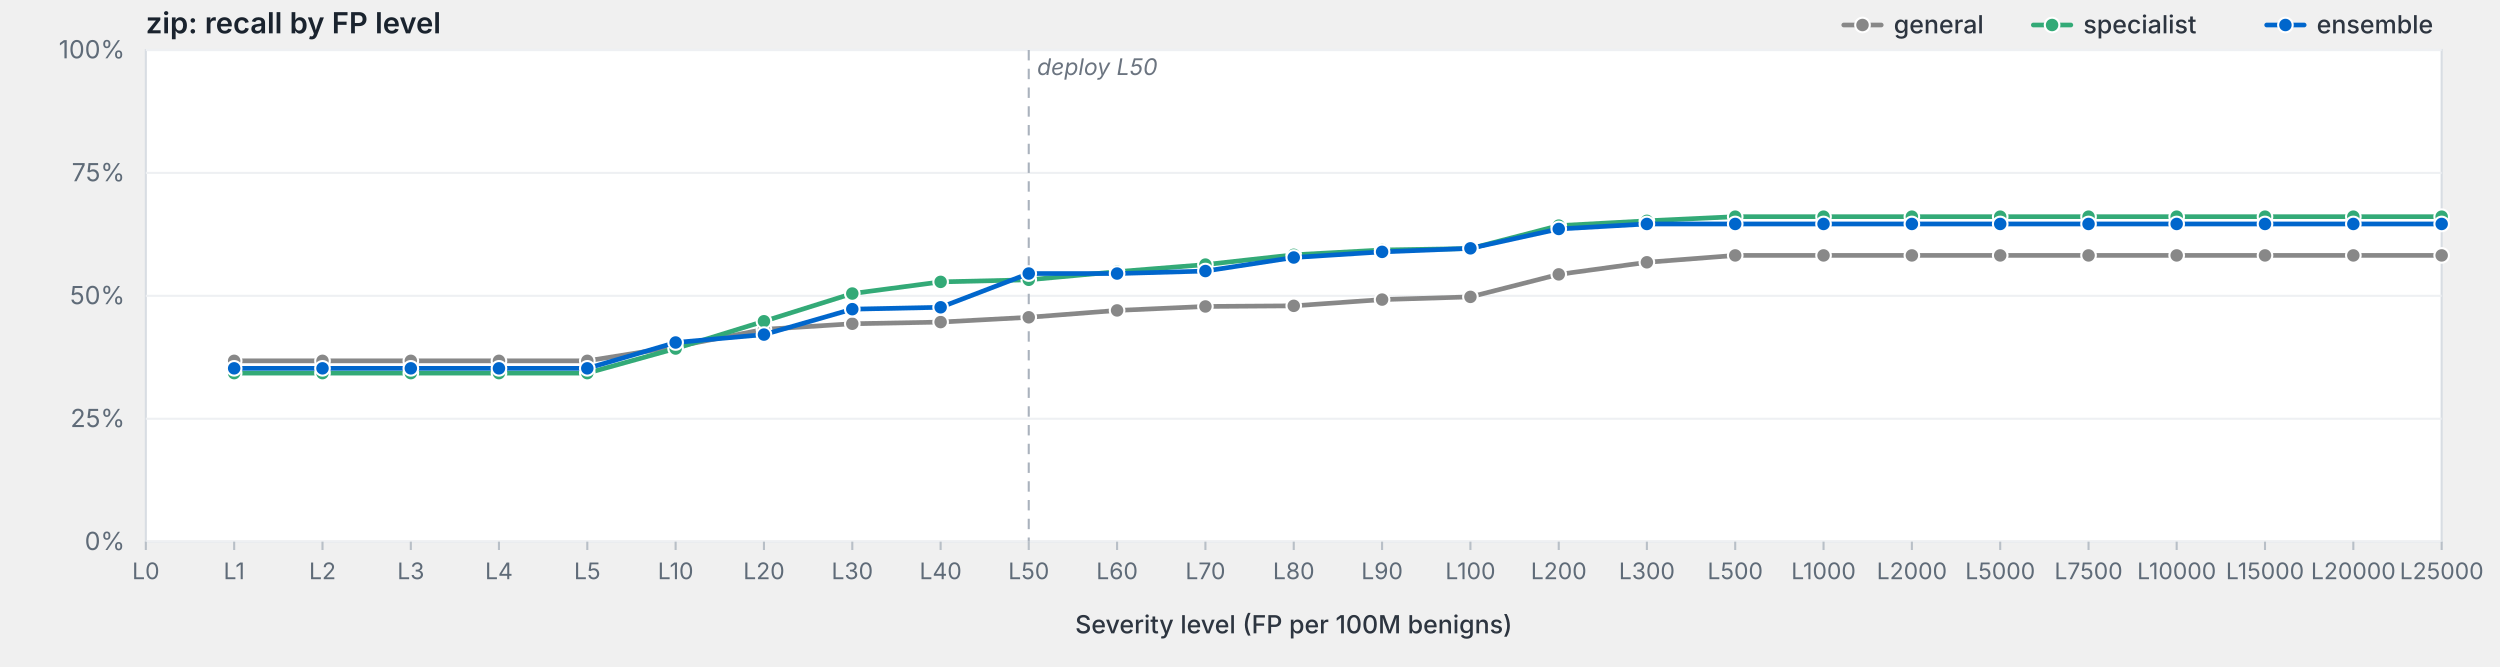
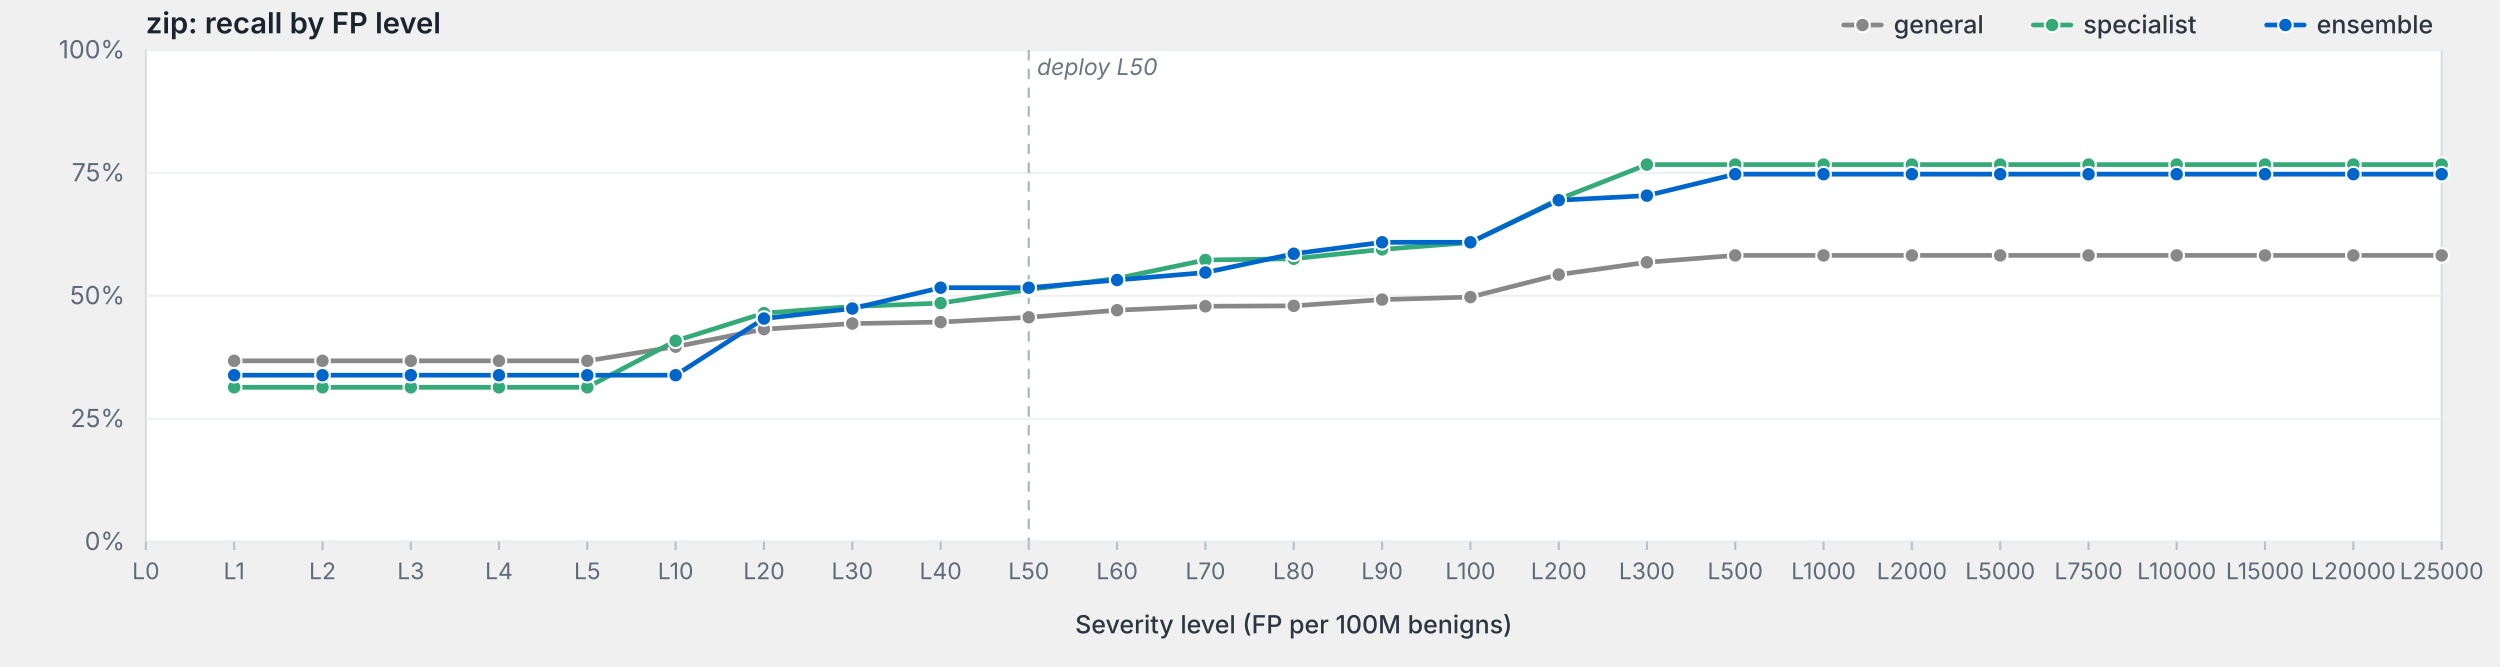
<svg xmlns="http://www.w3.org/2000/svg" viewBox="0 0 1200 320" width="1200" height="320" preserveAspectRatio="xMidYMid meet" role="img" aria-label="zip: recall by FP level">
  <style>svg { background: #fdfdfd; }.frame { fill: #fff; stroke: #d8dde3; stroke-width: 1; }.grid { stroke: #eef0f3; stroke-width: 1; }.tick { stroke: #b8bfc7; stroke-width: 1; }.axis-label { fill: #5f6b78; font-family: -apple-system, BlinkMacSystemFont, "Segoe UI", system-ui, sans-serif; font-size: 12px; }.x-label { fill: #5f6b78; font-family: -apple-system, BlinkMacSystemFont, "Segoe UI", system-ui, sans-serif; font-size: 11px; }.axis-title { fill: #2d3540; font-family: -apple-system, BlinkMacSystemFont, "Segoe UI", system-ui, sans-serif; font-size: 12px; font-weight: 500; }.title { fill: #1a232e; font-family: -apple-system, BlinkMacSystemFont, "Segoe UI", system-ui, sans-serif; font-size: 14px; font-weight: 600; }.deploy-marker { stroke: #aab2bd; stroke-width: 1; stroke-dasharray: 5,4; }.deploy-label { fill: #6b7480; font-family: -apple-system, BlinkMacSystemFont, "Segoe UI", system-ui, sans-serif; font-size: 11px; font-style: italic; }.curve { fill: none; stroke-width: 2.25; stroke-linejoin: round; stroke-linecap: round; }.marker { stroke: #fff; stroke-width: 1; }.legend-text { fill: #2d3540; font-family: -apple-system, BlinkMacSystemFont, "Segoe UI", system-ui, sans-serif; font-size: 12px; font-weight: 500; }</style>
  <text class="title" x="70" y="16">zip: recall by FP level</text>
  <rect class="frame" x="70" y="24" width="1102" height="236" />
  <line class="grid" x1="70" y1="260.0" x2="1172" y2="260.0" />
  <text class="axis-label" x="60" y="264.0" text-anchor="end">0%</text>
  <line class="grid" x1="70" y1="201.0" x2="1172" y2="201.0" />
  <text class="axis-label" x="60" y="205.0" text-anchor="end">25%</text>
  <line class="grid" x1="70" y1="142.0" x2="1172" y2="142.0" />
  <text class="axis-label" x="60" y="146.0" text-anchor="end">50%</text>
  <line class="grid" x1="70" y1="83.0" x2="1172" y2="83.0" />
  <text class="axis-label" x="60" y="87.0" text-anchor="end">75%</text>
  <line class="grid" x1="70" y1="24.0" x2="1172" y2="24.0" />
  <text class="axis-label" x="60" y="28.0" text-anchor="end">100%</text>
  <line class="deploy-marker" x1="493.8" y1="24" x2="493.8" y2="260" />
  <text class="deploy-label" x="497.8" y="36" text-anchor="start">deploy L50</text>
  <line class="tick" x1="70.0" y1="260" x2="70.0" y2="264" />
  <text class="x-label" x="70.0" y="278" text-anchor="middle">L0</text>
  <line class="tick" x1="112.4" y1="260" x2="112.4" y2="264" />
  <text class="x-label" x="112.4" y="278" text-anchor="middle">L1</text>
  <line class="tick" x1="154.8" y1="260" x2="154.8" y2="264" />
  <text class="x-label" x="154.8" y="278" text-anchor="middle">L2</text>
  <line class="tick" x1="197.2" y1="260" x2="197.2" y2="264" />
  <text class="x-label" x="197.2" y="278" text-anchor="middle">L3</text>
  <line class="tick" x1="239.5" y1="260" x2="239.5" y2="264" />
  <text class="x-label" x="239.5" y="278" text-anchor="middle">L4</text>
  <line class="tick" x1="281.9" y1="260" x2="281.9" y2="264" />
  <text class="x-label" x="281.9" y="278" text-anchor="middle">L5</text>
  <line class="tick" x1="324.3" y1="260" x2="324.3" y2="264" />
  <text class="x-label" x="324.3" y="278" text-anchor="middle">L10</text>
  <line class="tick" x1="366.7" y1="260" x2="366.7" y2="264" />
  <text class="x-label" x="366.7" y="278" text-anchor="middle">L20</text>
  <line class="tick" x1="409.1" y1="260" x2="409.1" y2="264" />
  <text class="x-label" x="409.1" y="278" text-anchor="middle">L30</text>
  <line class="tick" x1="451.5" y1="260" x2="451.5" y2="264" />
  <text class="x-label" x="451.5" y="278" text-anchor="middle">L40</text>
  <line class="tick" x1="493.8" y1="260" x2="493.8" y2="264" />
  <text class="x-label" x="493.8" y="278" text-anchor="middle">L50</text>
  <line class="tick" x1="536.2" y1="260" x2="536.2" y2="264" />
  <text class="x-label" x="536.2" y="278" text-anchor="middle">L60</text>
  <line class="tick" x1="578.6" y1="260" x2="578.6" y2="264" />
  <text class="x-label" x="578.6" y="278" text-anchor="middle">L70</text>
  <line class="tick" x1="621.0" y1="260" x2="621.0" y2="264" />
  <text class="x-label" x="621.0" y="278" text-anchor="middle">L80</text>
  <line class="tick" x1="663.4" y1="260" x2="663.4" y2="264" />
  <text class="x-label" x="663.4" y="278" text-anchor="middle">L90</text>
  <line class="tick" x1="705.8" y1="260" x2="705.8" y2="264" />
  <text class="x-label" x="705.8" y="278" text-anchor="middle">L100</text>
  <line class="tick" x1="748.2" y1="260" x2="748.2" y2="264" />
  <text class="x-label" x="748.2" y="278" text-anchor="middle">L200</text>
  <line class="tick" x1="790.5" y1="260" x2="790.5" y2="264" />
  <text class="x-label" x="790.5" y="278" text-anchor="middle">L300</text>
  <line class="tick" x1="832.9" y1="260" x2="832.9" y2="264" />
  <text class="x-label" x="832.9" y="278" text-anchor="middle">L500</text>
  <line class="tick" x1="875.3" y1="260" x2="875.3" y2="264" />
  <text class="x-label" x="875.3" y="278" text-anchor="middle">L1000</text>
  <line class="tick" x1="917.7" y1="260" x2="917.7" y2="264" />
  <text class="x-label" x="917.7" y="278" text-anchor="middle">L2000</text>
  <line class="tick" x1="960.1" y1="260" x2="960.1" y2="264" />
  <text class="x-label" x="960.1" y="278" text-anchor="middle">L5000</text>
  <line class="tick" x1="1002.5" y1="260" x2="1002.5" y2="264" />
  <text class="x-label" x="1002.5" y="278" text-anchor="middle">L7500</text>
  <line class="tick" x1="1044.8" y1="260" x2="1044.8" y2="264" />
  <text class="x-label" x="1044.8" y="278" text-anchor="middle">L10000</text>
  <line class="tick" x1="1087.2" y1="260" x2="1087.2" y2="264" />
  <text class="x-label" x="1087.2" y="278" text-anchor="middle">L15000</text>
  <line class="tick" x1="1129.6" y1="260" x2="1129.6" y2="264" />
  <text class="x-label" x="1129.6" y="278" text-anchor="middle">L20000</text>
  <line class="tick" x1="1172.0" y1="260" x2="1172.0" y2="264" />
  <text class="x-label" x="1172.0" y="278" text-anchor="middle">L25000</text>
  <text class="axis-title" x="621.0" y="304" text-anchor="middle">Severity level (FP per 100M benigns)</text>
-   <path class="curve" d="M112.4,173.2 L154.8,173.2 L197.2,173.2 L239.5,173.2 L281.9,173.2 L324.3,166.4 L366.7,158.1 L409.1,155.4 L451.5,154.6 L493.8,152.3 L536.2,149.0 L578.6,147.1 L621.0,146.8 L663.4,143.8 L705.8,142.5 L748.2,131.7 L790.5,125.9 L832.9,122.6 L875.3,122.6 L917.7,122.6 L960.1,122.6 L1002.5,122.6 L1044.8,122.6 L1087.2,122.6 L1129.6,122.6 L1172.0,122.6" stroke="#888" />
+   <path class="curve" d="M112.4,173.2 L154.8,173.2 L197.2,173.2 L239.5,173.2 L281.9,173.2 L324.3,166.4 L366.7,158.0 L409.1,155.3 L451.5,154.6 L493.8,152.3 L536.2,148.9 L578.6,147.0 L621.0,146.8 L663.4,143.8 L705.8,142.6 L748.2,131.8 L790.5,125.9 L832.9,122.6 L875.3,122.6 L917.7,122.6 L960.1,122.6 L1002.5,122.6 L1044.8,122.6 L1087.2,122.6 L1129.6,122.6 L1172.0,122.6" stroke="#888" />
  <circle class="marker" cx="112.4" cy="173.2" r="3.5" fill="#888" />
  <circle class="marker" cx="154.8" cy="173.2" r="3.5" fill="#888" />
  <circle class="marker" cx="197.2" cy="173.2" r="3.5" fill="#888" />
  <circle class="marker" cx="239.5" cy="173.2" r="3.5" fill="#888" />
  <circle class="marker" cx="281.9" cy="173.2" r="3.5" fill="#888" />
  <circle class="marker" cx="324.3" cy="166.4" r="3.5" fill="#888" />
-   <circle class="marker" cx="366.7" cy="158.1" r="3.5" fill="#888" />
-   <circle class="marker" cx="409.1" cy="155.4" r="3.5" fill="#888" />
+   <circle class="marker" cx="366.7" cy="158.0" r="3.5" fill="#888" />
+   <circle class="marker" cx="409.1" cy="155.3" r="3.5" fill="#888" />
  <circle class="marker" cx="451.5" cy="154.6" r="3.5" fill="#888" />
  <circle class="marker" cx="493.8" cy="152.3" r="3.5" fill="#888" />
-   <circle class="marker" cx="536.2" cy="149.0" r="3.5" fill="#888" />
-   <circle class="marker" cx="578.6" cy="147.1" r="3.5" fill="#888" />
+   <circle class="marker" cx="536.2" cy="148.9" r="3.5" fill="#888" />
+   <circle class="marker" cx="578.6" cy="147.0" r="3.5" fill="#888" />
  <circle class="marker" cx="621.0" cy="146.8" r="3.5" fill="#888" />
  <circle class="marker" cx="663.4" cy="143.8" r="3.5" fill="#888" />
-   <circle class="marker" cx="705.8" cy="142.5" r="3.5" fill="#888" />
-   <circle class="marker" cx="748.2" cy="131.7" r="3.5" fill="#888" />
+   <circle class="marker" cx="705.8" cy="142.6" r="3.5" fill="#888" />
+   <circle class="marker" cx="748.2" cy="131.8" r="3.5" fill="#888" />
  <circle class="marker" cx="790.5" cy="125.9" r="3.5" fill="#888" />
  <circle class="marker" cx="832.9" cy="122.6" r="3.5" fill="#888" />
  <circle class="marker" cx="875.3" cy="122.6" r="3.5" fill="#888" />
  <circle class="marker" cx="917.7" cy="122.6" r="3.5" fill="#888" />
  <circle class="marker" cx="960.1" cy="122.6" r="3.5" fill="#888" />
  <circle class="marker" cx="1002.5" cy="122.6" r="3.5" fill="#888" />
  <circle class="marker" cx="1044.8" cy="122.6" r="3.5" fill="#888" />
  <circle class="marker" cx="1087.2" cy="122.6" r="3.5" fill="#888" />
  <circle class="marker" cx="1129.6" cy="122.6" r="3.5" fill="#888" />
  <circle class="marker" cx="1172.0" cy="122.6" r="3.5" fill="#888" />
-   <path class="curve" d="M112.4,179.1 L154.8,179.1 L197.2,179.1 L239.5,179.1 L281.9,179.1 L324.3,167.3 L366.7,154.2 L409.1,140.9 L451.5,135.3 L493.8,134.3 L536.2,130.4 L578.6,127.0 L621.0,122.3 L663.4,120.0 L705.8,119.3 L748.2,108.3 L790.5,106.0 L832.9,104.0 L875.3,104.0 L917.7,104.0 L960.1,104.0 L1002.5,104.0 L1044.8,104.0 L1087.2,104.0 L1129.6,104.0 L1172.0,104.0" stroke="#3a7" />
-   <circle class="marker" cx="112.4" cy="179.1" r="3.5" fill="#3a7" />
-   <circle class="marker" cx="154.8" cy="179.1" r="3.5" fill="#3a7" />
-   <circle class="marker" cx="197.2" cy="179.1" r="3.5" fill="#3a7" />
-   <circle class="marker" cx="239.5" cy="179.1" r="3.5" fill="#3a7" />
-   <circle class="marker" cx="281.9" cy="179.1" r="3.5" fill="#3a7" />
-   <circle class="marker" cx="324.3" cy="167.3" r="3.5" fill="#3a7" />
-   <circle class="marker" cx="366.7" cy="154.2" r="3.5" fill="#3a7" />
-   <circle class="marker" cx="409.1" cy="140.9" r="3.5" fill="#3a7" />
-   <circle class="marker" cx="451.5" cy="135.3" r="3.5" fill="#3a7" />
-   <circle class="marker" cx="493.8" cy="134.3" r="3.5" fill="#3a7" />
-   <circle class="marker" cx="536.2" cy="130.4" r="3.5" fill="#3a7" />
-   <circle class="marker" cx="578.6" cy="127.0" r="3.5" fill="#3a7" />
-   <circle class="marker" cx="621.0" cy="122.3" r="3.5" fill="#3a7" />
-   <circle class="marker" cx="663.4" cy="120.0" r="3.5" fill="#3a7" />
-   <circle class="marker" cx="705.8" cy="119.3" r="3.5" fill="#3a7" />
-   <circle class="marker" cx="748.2" cy="108.3" r="3.5" fill="#3a7" />
-   <circle class="marker" cx="790.5" cy="106.0" r="3.5" fill="#3a7" />
-   <circle class="marker" cx="832.9" cy="104.0" r="3.5" fill="#3a7" />
-   <circle class="marker" cx="875.3" cy="104.0" r="3.5" fill="#3a7" />
-   <circle class="marker" cx="917.7" cy="104.0" r="3.5" fill="#3a7" />
-   <circle class="marker" cx="960.1" cy="104.0" r="3.5" fill="#3a7" />
-   <circle class="marker" cx="1002.5" cy="104.0" r="3.5" fill="#3a7" />
-   <circle class="marker" cx="1044.8" cy="104.0" r="3.5" fill="#3a7" />
-   <circle class="marker" cx="1087.2" cy="104.0" r="3.5" fill="#3a7" />
-   <circle class="marker" cx="1129.6" cy="104.0" r="3.5" fill="#3a7" />
-   <circle class="marker" cx="1172.0" cy="104.0" r="3.5" fill="#3a7" />
-   <path class="curve" d="M112.4,176.8 L154.8,176.8 L197.2,176.8 L239.5,176.8 L281.9,176.8 L324.3,164.4 L366.7,160.6 L409.1,148.4 L451.5,147.5 L493.8,131.3 L536.2,131.3 L578.6,130.1 L621.0,123.6 L663.4,120.9 L705.8,119.2 L748.2,109.9 L790.5,107.5 L832.9,107.5 L875.3,107.5 L917.7,107.5 L960.1,107.5 L1002.5,107.5 L1044.8,107.5 L1087.2,107.5 L1129.6,107.5 L1172.0,107.5" stroke="#06c" />
-   <circle class="marker" cx="112.4" cy="176.8" r="3.5" fill="#06c" />
-   <circle class="marker" cx="154.8" cy="176.8" r="3.5" fill="#06c" />
-   <circle class="marker" cx="197.2" cy="176.8" r="3.5" fill="#06c" />
-   <circle class="marker" cx="239.5" cy="176.8" r="3.5" fill="#06c" />
-   <circle class="marker" cx="281.9" cy="176.8" r="3.5" fill="#06c" />
-   <circle class="marker" cx="324.3" cy="164.4" r="3.5" fill="#06c" />
-   <circle class="marker" cx="366.7" cy="160.6" r="3.5" fill="#06c" />
-   <circle class="marker" cx="409.1" cy="148.4" r="3.5" fill="#06c" />
-   <circle class="marker" cx="451.5" cy="147.5" r="3.5" fill="#06c" />
-   <circle class="marker" cx="493.8" cy="131.3" r="3.5" fill="#06c" />
-   <circle class="marker" cx="536.2" cy="131.3" r="3.5" fill="#06c" />
-   <circle class="marker" cx="578.6" cy="130.1" r="3.5" fill="#06c" />
-   <circle class="marker" cx="621.0" cy="123.6" r="3.5" fill="#06c" />
-   <circle class="marker" cx="663.4" cy="120.9" r="3.5" fill="#06c" />
-   <circle class="marker" cx="705.8" cy="119.2" r="3.5" fill="#06c" />
-   <circle class="marker" cx="748.2" cy="109.9" r="3.5" fill="#06c" />
-   <circle class="marker" cx="790.5" cy="107.5" r="3.5" fill="#06c" />
-   <circle class="marker" cx="832.9" cy="107.5" r="3.5" fill="#06c" />
-   <circle class="marker" cx="875.3" cy="107.5" r="3.5" fill="#06c" />
-   <circle class="marker" cx="917.7" cy="107.5" r="3.5" fill="#06c" />
-   <circle class="marker" cx="960.1" cy="107.5" r="3.5" fill="#06c" />
-   <circle class="marker" cx="1002.5" cy="107.5" r="3.5" fill="#06c" />
-   <circle class="marker" cx="1044.8" cy="107.5" r="3.5" fill="#06c" />
-   <circle class="marker" cx="1087.2" cy="107.5" r="3.5" fill="#06c" />
-   <circle class="marker" cx="1129.6" cy="107.5" r="3.5" fill="#06c" />
-   <circle class="marker" cx="1172.0" cy="107.5" r="3.5" fill="#06c" />
+   <path class="curve" d="M112.4,185.9 L154.8,185.9 L197.2,185.9 L239.5,185.9 L281.9,185.9 L324.3,163.6 L366.7,150.3 L409.1,147.1 L451.5,145.5 L493.8,139.0 L536.2,133.6 L578.6,124.8 L621.0,124.2 L663.4,119.7 L705.8,116.4 L748.2,95.6 L790.5,79.0 L832.9,79.0 L875.3,79.0 L917.7,79.0 L960.1,79.0 L1002.5,79.0 L1044.8,79.0 L1087.2,79.0 L1129.6,79.0 L1172.0,79.0" stroke="#3a7" />
+   <circle class="marker" cx="112.4" cy="185.9" r="3.5" fill="#3a7" />
+   <circle class="marker" cx="154.8" cy="185.9" r="3.5" fill="#3a7" />
+   <circle class="marker" cx="197.2" cy="185.9" r="3.5" fill="#3a7" />
+   <circle class="marker" cx="239.5" cy="185.9" r="3.5" fill="#3a7" />
+   <circle class="marker" cx="281.9" cy="185.9" r="3.5" fill="#3a7" />
+   <circle class="marker" cx="324.3" cy="163.6" r="3.5" fill="#3a7" />
+   <circle class="marker" cx="366.7" cy="150.3" r="3.5" fill="#3a7" />
+   <circle class="marker" cx="409.1" cy="147.1" r="3.5" fill="#3a7" />
+   <circle class="marker" cx="451.5" cy="145.5" r="3.5" fill="#3a7" />
+   <circle class="marker" cx="493.8" cy="139.0" r="3.5" fill="#3a7" />
+   <circle class="marker" cx="536.2" cy="133.6" r="3.5" fill="#3a7" />
+   <circle class="marker" cx="578.6" cy="124.8" r="3.5" fill="#3a7" />
+   <circle class="marker" cx="621.0" cy="124.2" r="3.5" fill="#3a7" />
+   <circle class="marker" cx="663.4" cy="119.7" r="3.5" fill="#3a7" />
+   <circle class="marker" cx="705.8" cy="116.4" r="3.5" fill="#3a7" />
+   <circle class="marker" cx="748.2" cy="95.6" r="3.5" fill="#3a7" />
+   <circle class="marker" cx="790.5" cy="79.0" r="3.5" fill="#3a7" />
+   <circle class="marker" cx="832.9" cy="79.0" r="3.5" fill="#3a7" />
+   <circle class="marker" cx="875.3" cy="79.0" r="3.5" fill="#3a7" />
+   <circle class="marker" cx="917.7" cy="79.0" r="3.5" fill="#3a7" />
+   <circle class="marker" cx="960.1" cy="79.0" r="3.5" fill="#3a7" />
+   <circle class="marker" cx="1002.5" cy="79.0" r="3.5" fill="#3a7" />
+   <circle class="marker" cx="1044.8" cy="79.0" r="3.5" fill="#3a7" />
+   <circle class="marker" cx="1087.2" cy="79.0" r="3.5" fill="#3a7" />
+   <circle class="marker" cx="1129.6" cy="79.0" r="3.5" fill="#3a7" />
+   <circle class="marker" cx="1172.0" cy="79.0" r="3.5" fill="#3a7" />
+   <path class="curve" d="M112.4,180.1 L154.8,180.1 L197.2,180.1 L239.5,180.1 L281.9,180.1 L324.3,180.1 L366.7,152.9 L409.1,148.1 L451.5,138.1 L493.8,138.1 L536.2,134.4 L578.6,130.8 L621.0,121.8 L663.4,116.3 L705.8,116.3 L748.2,96.1 L790.5,93.9 L832.9,83.6 L875.3,83.6 L917.7,83.6 L960.1,83.6 L1002.5,83.6 L1044.8,83.6 L1087.2,83.6 L1129.6,83.6 L1172.0,83.6" stroke="#06c" />
+   <circle class="marker" cx="112.4" cy="180.1" r="3.5" fill="#06c" />
+   <circle class="marker" cx="154.8" cy="180.1" r="3.5" fill="#06c" />
+   <circle class="marker" cx="197.2" cy="180.1" r="3.5" fill="#06c" />
+   <circle class="marker" cx="239.5" cy="180.1" r="3.5" fill="#06c" />
+   <circle class="marker" cx="281.9" cy="180.1" r="3.5" fill="#06c" />
+   <circle class="marker" cx="324.3" cy="180.1" r="3.5" fill="#06c" />
+   <circle class="marker" cx="366.7" cy="152.9" r="3.5" fill="#06c" />
+   <circle class="marker" cx="409.1" cy="148.1" r="3.5" fill="#06c" />
+   <circle class="marker" cx="451.5" cy="138.1" r="3.5" fill="#06c" />
+   <circle class="marker" cx="493.8" cy="138.1" r="3.5" fill="#06c" />
+   <circle class="marker" cx="536.2" cy="134.4" r="3.5" fill="#06c" />
+   <circle class="marker" cx="578.6" cy="130.8" r="3.5" fill="#06c" />
+   <circle class="marker" cx="621.0" cy="121.8" r="3.5" fill="#06c" />
+   <circle class="marker" cx="663.4" cy="116.3" r="3.5" fill="#06c" />
+   <circle class="marker" cx="705.8" cy="116.3" r="3.5" fill="#06c" />
+   <circle class="marker" cx="748.2" cy="96.1" r="3.5" fill="#06c" />
+   <circle class="marker" cx="790.5" cy="93.9" r="3.5" fill="#06c" />
+   <circle class="marker" cx="832.9" cy="83.6" r="3.5" fill="#06c" />
+   <circle class="marker" cx="875.3" cy="83.6" r="3.5" fill="#06c" />
+   <circle class="marker" cx="917.7" cy="83.6" r="3.5" fill="#06c" />
+   <circle class="marker" cx="960.1" cy="83.6" r="3.5" fill="#06c" />
+   <circle class="marker" cx="1002.5" cy="83.6" r="3.5" fill="#06c" />
+   <circle class="marker" cx="1044.8" cy="83.6" r="3.5" fill="#06c" />
+   <circle class="marker" cx="1087.2" cy="83.6" r="3.5" fill="#06c" />
+   <circle class="marker" cx="1129.6" cy="83.6" r="3.5" fill="#06c" />
+   <circle class="marker" cx="1172.0" cy="83.6" r="3.5" fill="#06c" />
  <line x1="1088.0" y1="12.0" x2="1106.0" y2="12.0" stroke="#06c" stroke-width="2.25" stroke-linecap="round" />
  <circle cx="1097.0" cy="12.0" r="3.5" fill="#06c" stroke="#fff" stroke-width="1" />
  <text class="legend-text" x="1112.0" y="16.0">ensemble</text>
  <line x1="976.0" y1="12.0" x2="994.0" y2="12.0" stroke="#3a7" stroke-width="2.25" stroke-linecap="round" />
  <circle cx="985.0" cy="12.0" r="3.5" fill="#3a7" stroke="#fff" stroke-width="1" />
  <text class="legend-text" x="1000.0" y="16.0">specialist</text>
  <line x1="885.0" y1="12.0" x2="903.0" y2="12.0" stroke="#888" stroke-width="2.25" stroke-linecap="round" />
  <circle cx="894.0" cy="12.0" r="3.5" fill="#888" stroke="#fff" stroke-width="1" />
  <text class="legend-text" x="909.0" y="16.0">general</text>
</svg>
